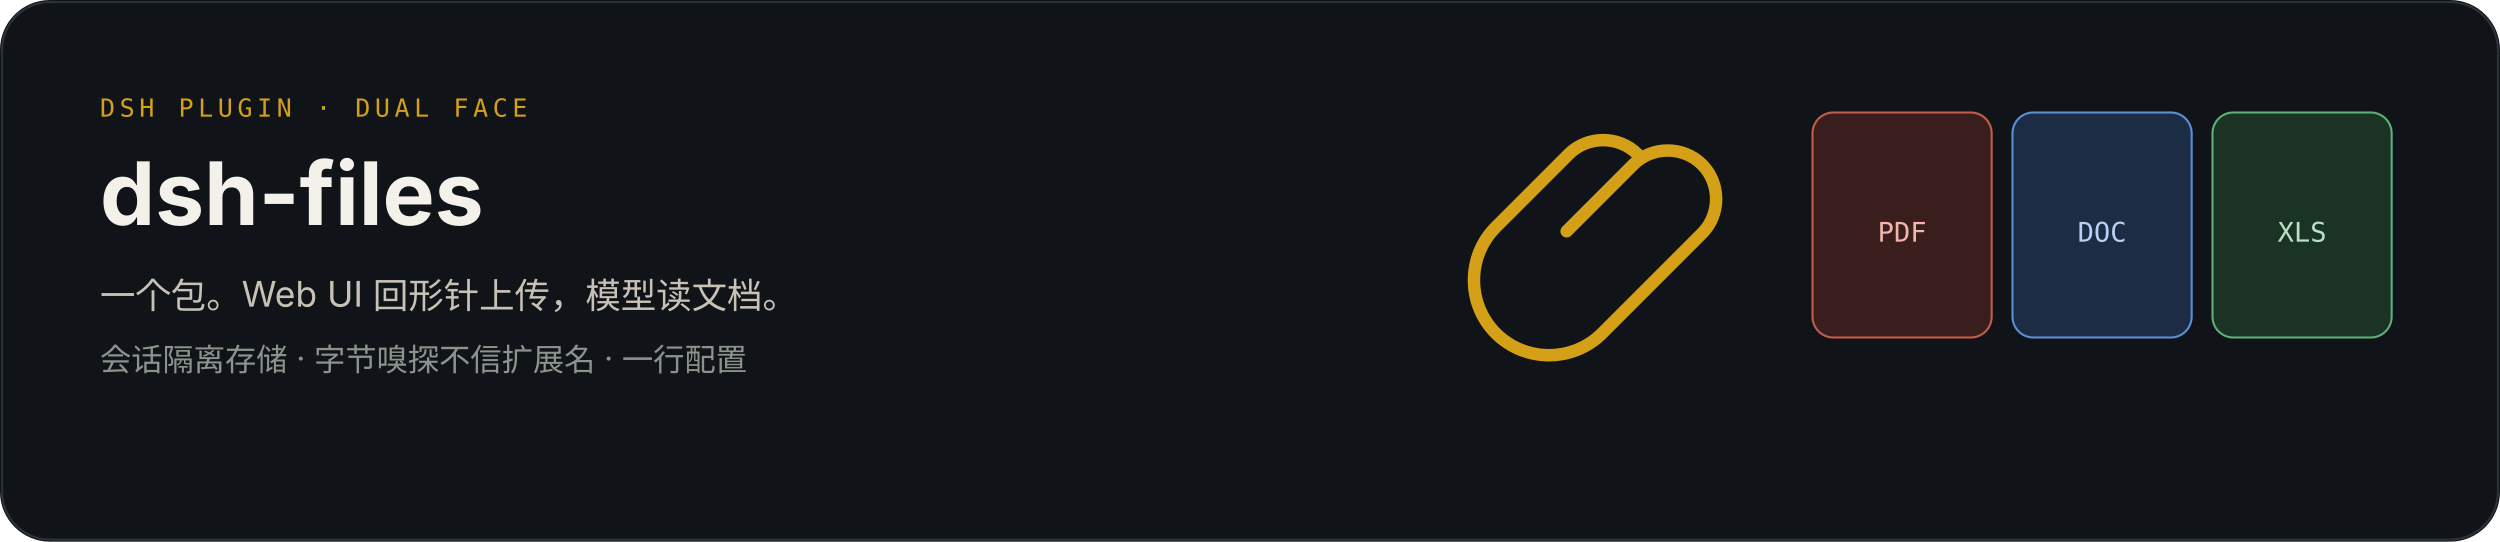
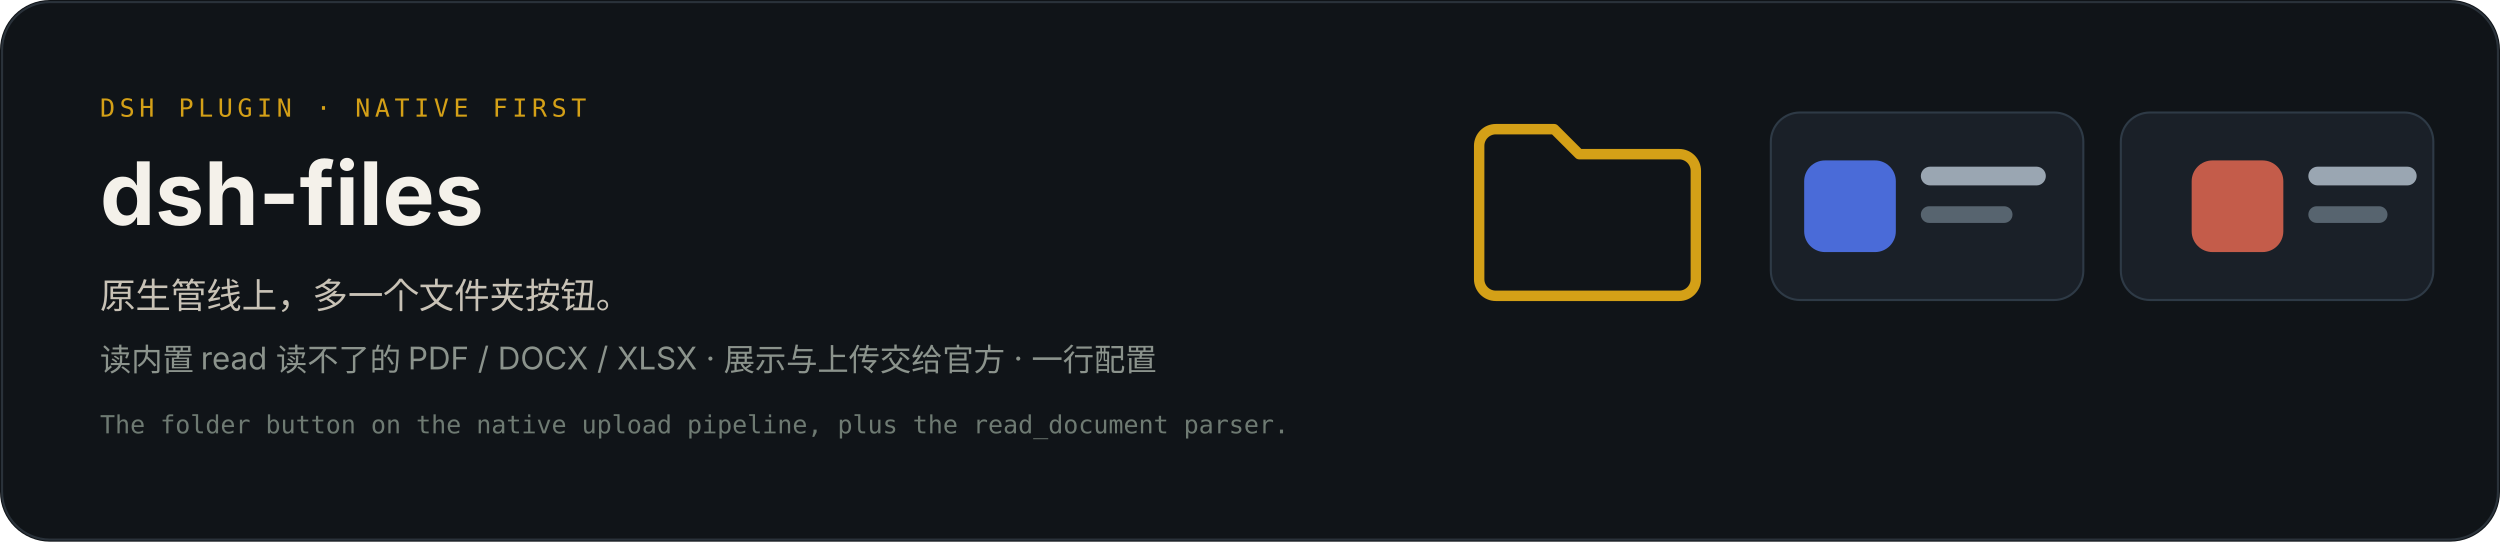
<svg xmlns="http://www.w3.org/2000/svg" width="1200" height="260" viewBox="0 0 1200 260" role="img" aria-labelledby="title desc">
  <rect width="1200" height="260" rx="24" fill="#101418" />
  <rect x="1" y="1" width="1198" height="258" rx="23" fill="none" stroke="#2A323A" />
  <g id="title-block" transform="translate(48 40)">
-     <text x="0" y="16" font-family="ui-monospace, SFMono-Regular, Menlo, monospace" font-size="12" fill="#D4A017" letter-spacing="2.2">DSH PLUGIN · DUAL FACE</text>
+     <text x="0" y="16" font-family="ui-monospace, SFMono-Regular, Menlo, monospace" font-size="12" fill="#D4A017" letter-spacing="2.2">DSH PLUGIN · NATIVE FIRST</text>
    <text x="0" y="68" font-family="-apple-system, BlinkMacSystemFont, Segoe UI, PingFang SC, sans-serif" font-size="42" font-weight="700" fill="#F4F1EA">dsh-files</text>
-     <text x="0" y="108" font-family="-apple-system, BlinkMacSystemFont, Segoe UI, PingFang SC, sans-serif" font-size="17" fill="#C8C2B6">一个包。Web UI 回形针上传，模型读文档。</text>
-     <text x="0" y="138" font-family="-apple-system, BlinkMacSystemFont, Segoe UI, PingFang SC, sans-serif" font-size="15" fill="#8B938C">会话隔离存储 · 字节嗅探不信扩展名 · 一行配置</text>
+     <text x="0" y="108" font-family="-apple-system, BlinkMacSystemFont, Segoe UI, PingFang SC, sans-serif" font-size="17" fill="#C8C2B6">原生管线上，多一个文件夹按钮。</text>
+     <text x="0" y="138" font-family="-apple-system, BlinkMacSystemFont, Segoe UI, PingFang SC, sans-serif" font-size="15" fill="#8B938C">读内置 read 读不了的 PDF / DOCX / XLSX · 展示与上传交给官方 · 一行配置</text>
+     <text x="0" y="168" font-family="ui-monospace, SFMono-Regular, Menlo, monospace" font-size="12" fill="#6E7A72">The folder button on the native upload pipeline, plus the read_document parser.</text>
  </g>
-   <g id="project-proof" transform="translate(700 46)">
-     <path d="M86 28c-9-9-24-9-33 0L18 63c-14 14-14 37 0 51s37 14 51 0l48-48c9-9 9-24 0-33s-24-9-33 0L52 65" fill="none" stroke="#D4A017" stroke-width="6" stroke-linecap="round" />
-     <g transform="translate(170 8)">
-       <rect width="86" height="108" rx="10" fill="#3A1E1E" stroke="#C45C4A" />
-       <text x="43" y="62" text-anchor="middle" font-family="ui-monospace, Menlo, monospace" font-size="13" fill="#F3B4AA">PDF</text>
-       <rect x="96" width="86" height="108" rx="10" fill="#1C2C44" stroke="#5B8FD6" />
-       <text x="139" y="62" text-anchor="middle" font-family="ui-monospace, Menlo, monospace" font-size="13" fill="#B7D0F5">DOC</text>
-       <rect x="192" width="86" height="108" rx="10" fill="#1B3324" stroke="#5EAF78" />
-       <text x="235" y="62" text-anchor="middle" font-family="ui-monospace, Menlo, monospace" font-size="13" fill="#B7E0C4">XLS</text>
+   <g id="visual" transform="translate(700 46)">
+     <g transform="translate(10 6)">
+       <path d="M0 18a8 8 0 0 1 8-8h28l12 12h48a8 8 0 0 1 8 8v52a8 8 0 0 1-8 8H8a8 8 0 0 1-8-8z" fill="none" stroke="#D4A017" stroke-width="5" stroke-linejoin="round" />
+     </g>
+     <g transform="translate(150 8)">
+       <rect width="150" height="90" rx="14" fill="#1A2028" stroke="#2E3A46" />
+       <rect x="16" y="23" width="44" height="44" rx="10" fill="#4A6BD8" />
+       <rect x="72" y="26" width="60" height="9" rx="4.5" fill="#9AA6B2" />
+       <rect x="72" y="45" width="44" height="8" rx="4" fill="#57646F" />
+       <rect x="150" y="0" width="150" height="90" rx="14" fill="#1A2028" stroke="#2E3A46" transform="translate(18 0)" />
+       <rect x="184" y="23" width="44" height="44" rx="10" fill="#C45C4A" transform="translate(18 0)" />
+       <rect x="240" y="26" width="52" height="9" rx="4.5" fill="#9AA6B2" transform="translate(18 0)" />
+       <rect x="240" y="45" width="38" height="8" rx="4" fill="#57646F" transform="translate(18 0)" />
    </g>
  </g>
</svg>
